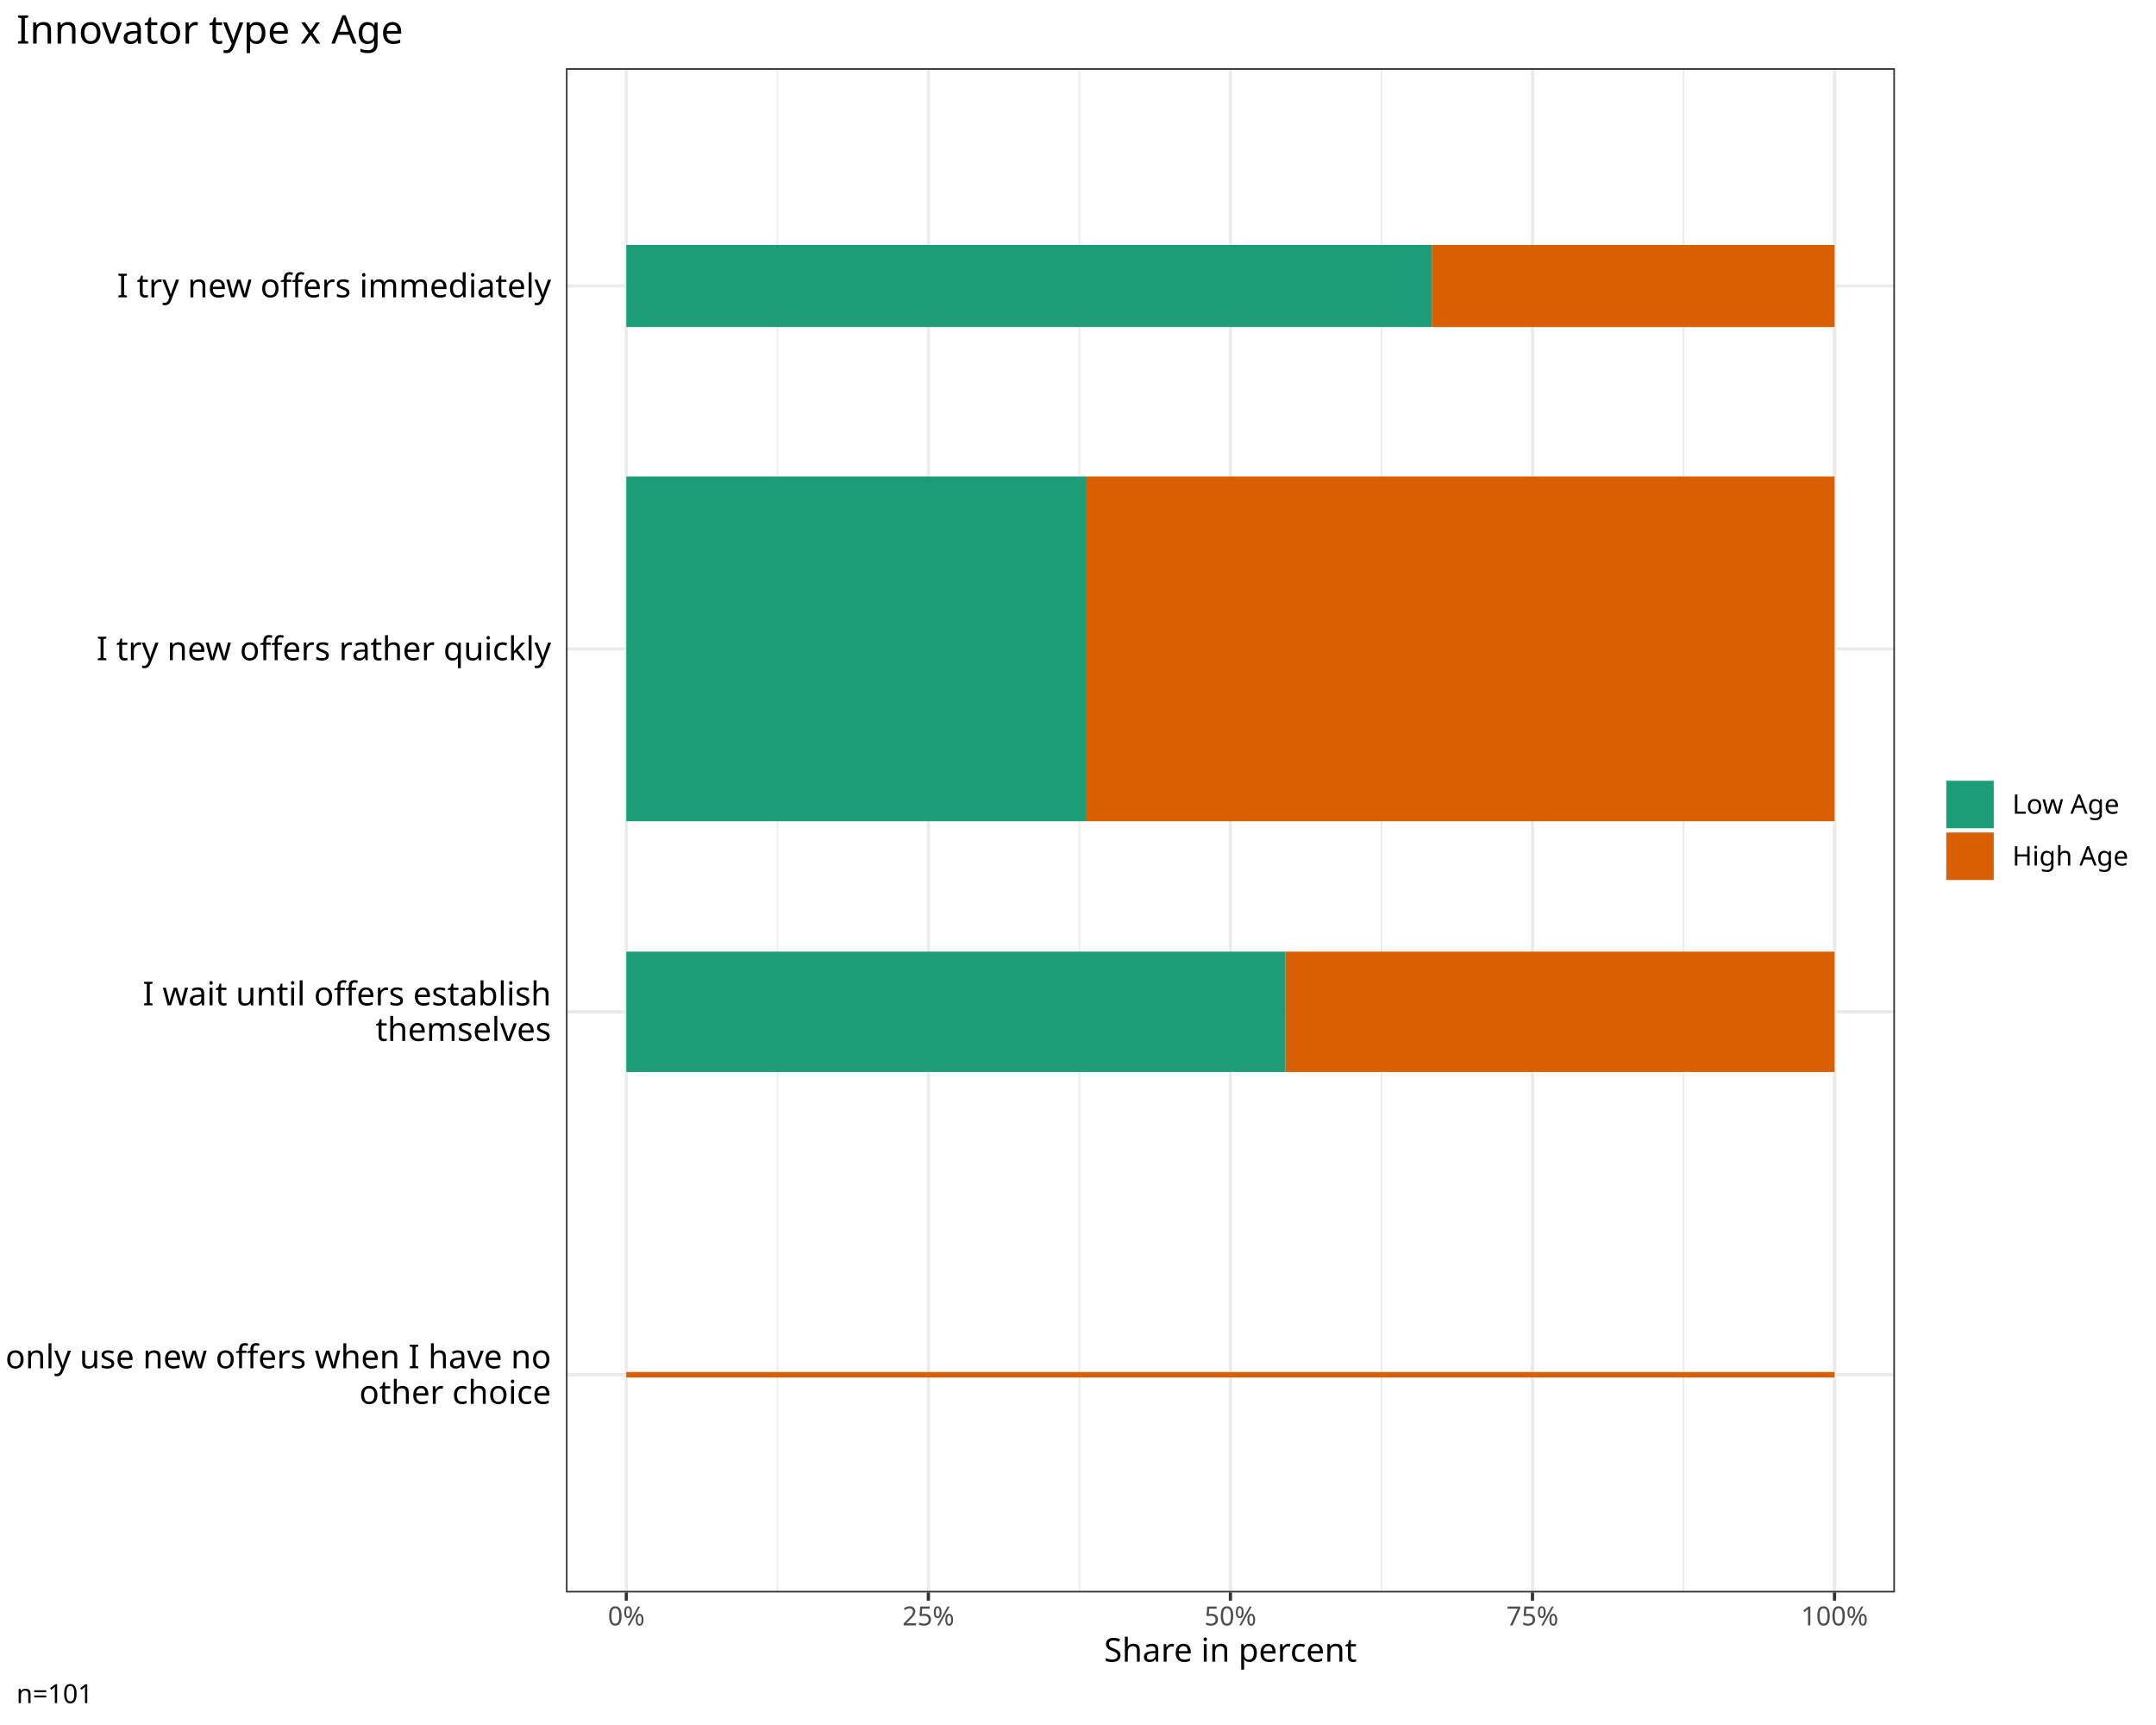
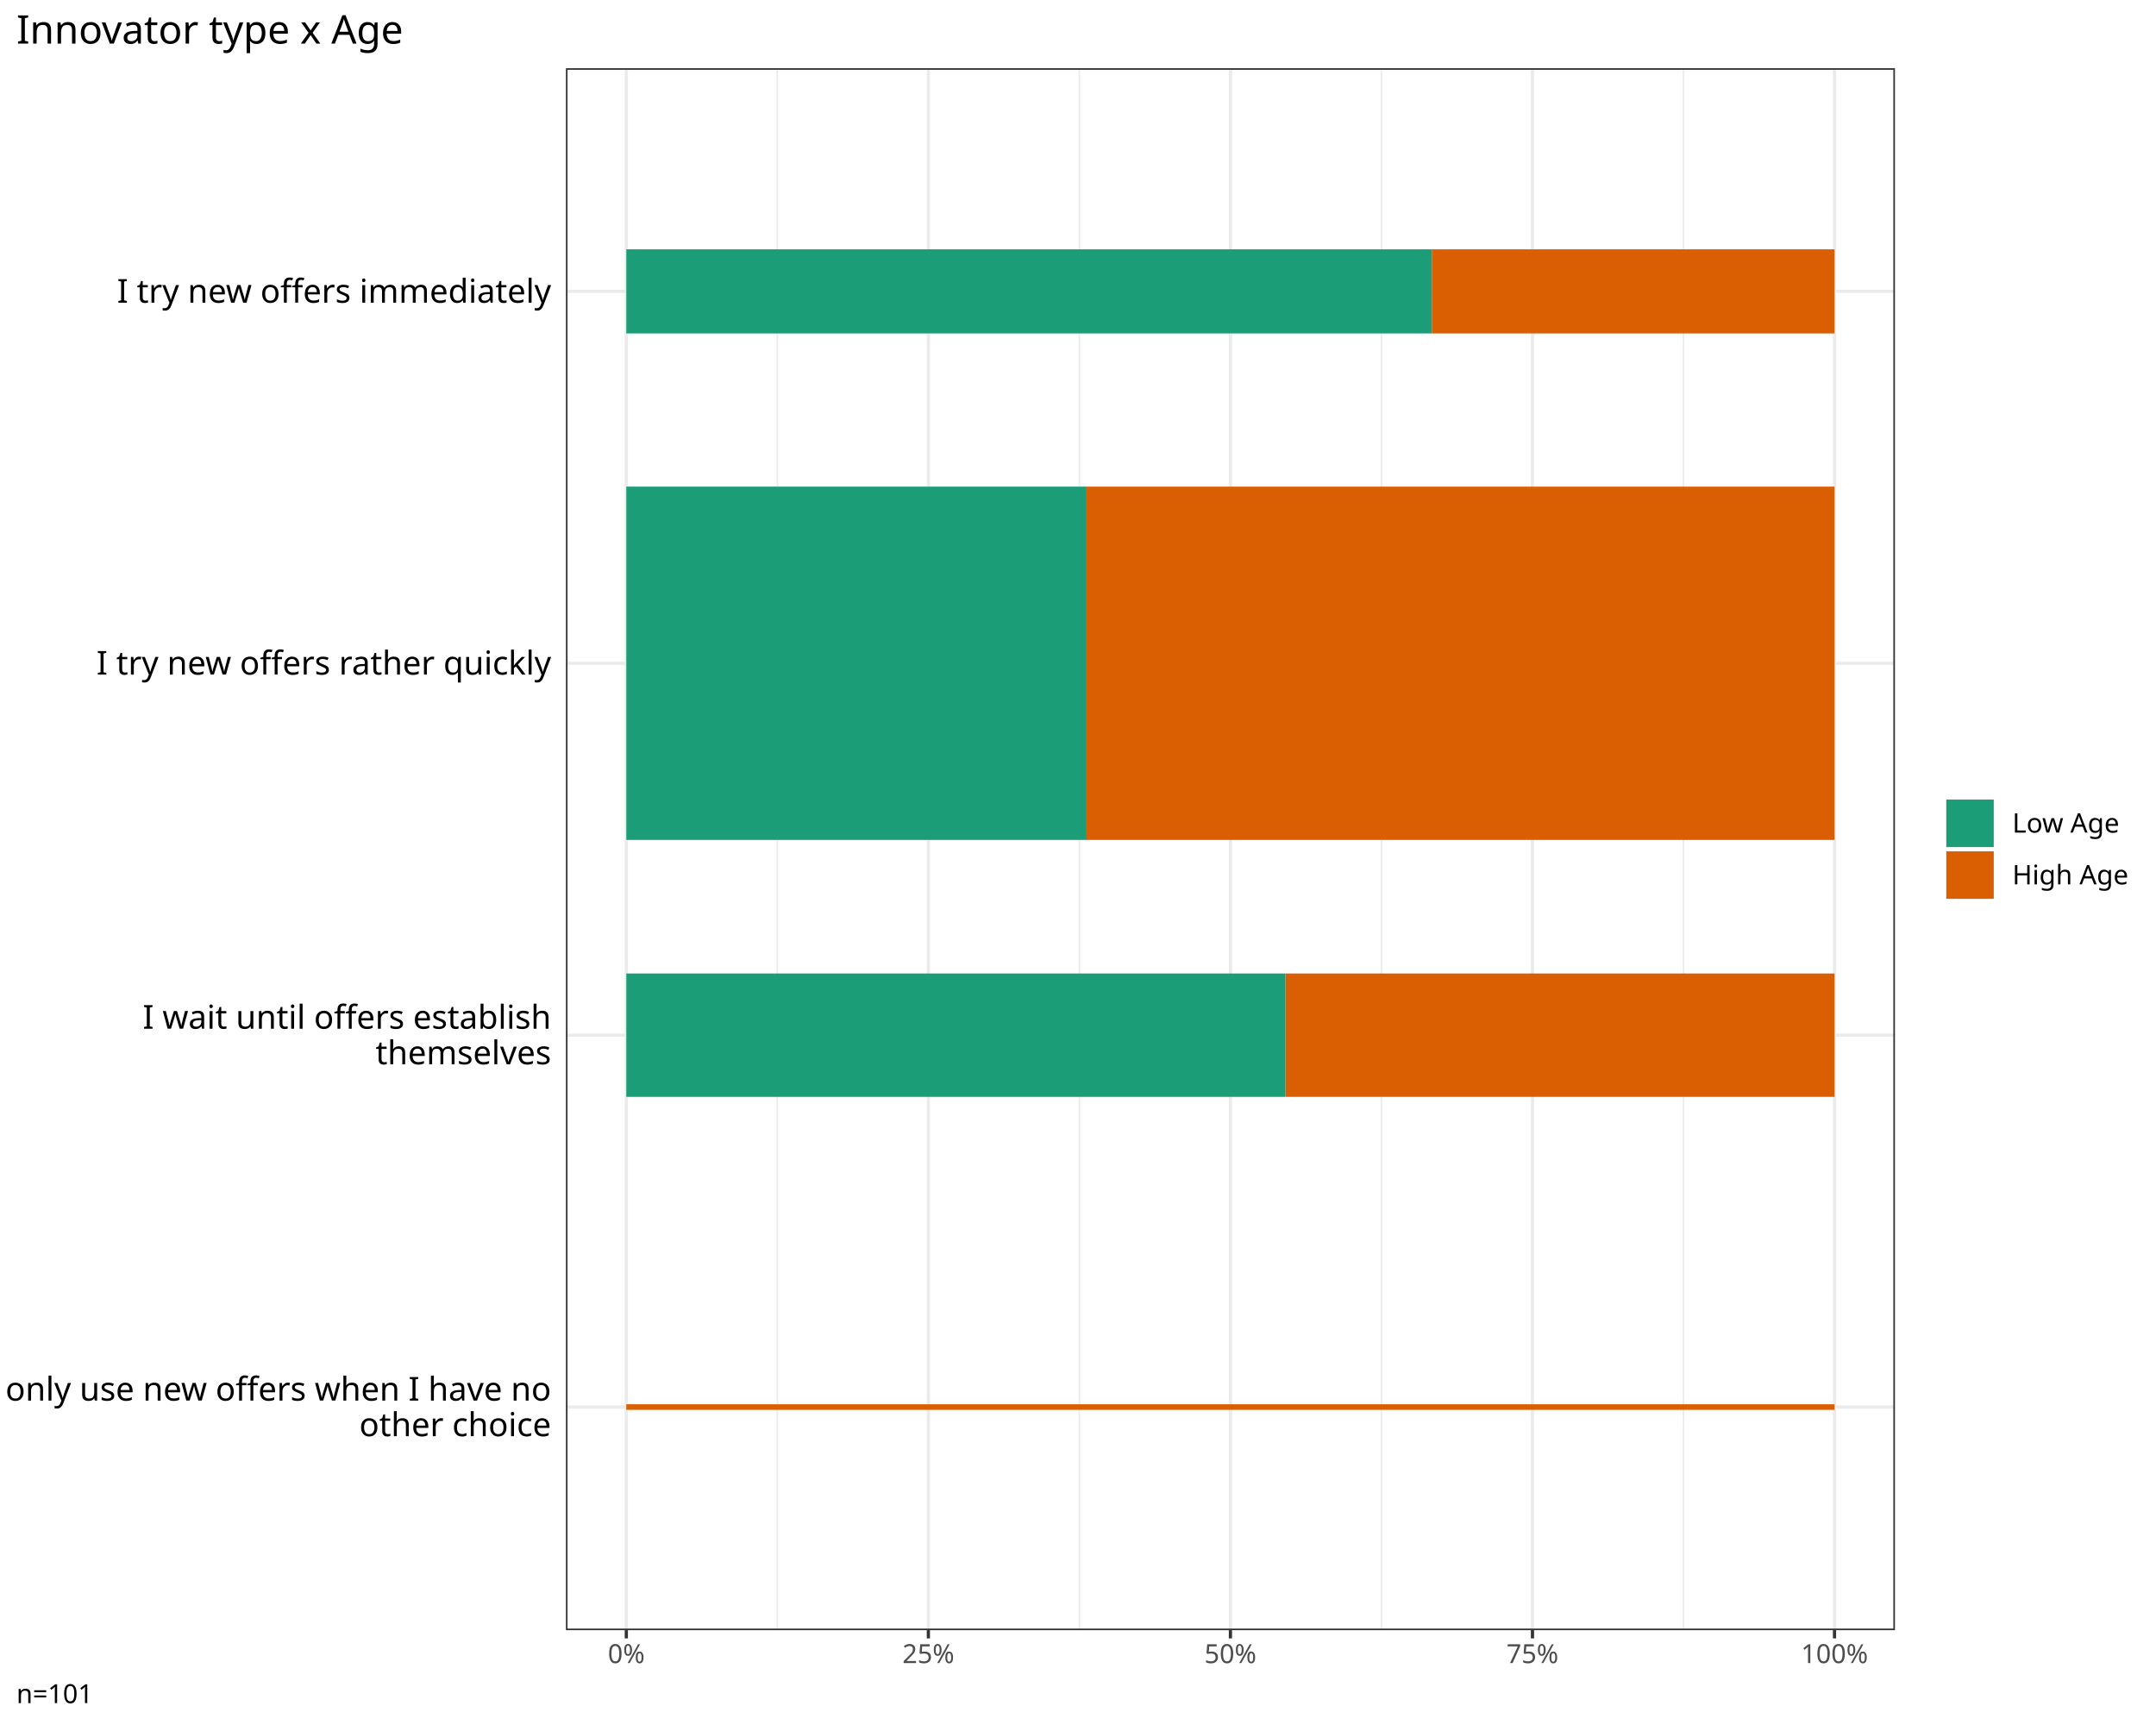
<svg xmlns="http://www.w3.org/2000/svg" class="svglite" data-engine-version="2.0" width="720.00pt" height="576.00pt" viewBox="0 0 720.00 576.00">
  <defs>
    <style type="text/css">
    .svglite line, .svglite polyline, .svglite polygon, .svglite path, .svglite rect, .svglite circle {
      fill: none;
      stroke: #000000;
      stroke-linecap: round;
      stroke-linejoin: round;
      stroke-miterlimit: 10.00;
    }
  </style>
  </defs>
  <rect width="100%" height="100%" style="stroke: none; fill: #FFFFFF;" />
  <defs>
    <clipPath id="cpMC4wMHw3MjAuMDB8MC4wMHw1NzYuMDA=">
      <rect x="0.00" y="0.00" width="720.00" height="576.00" />
    </clipPath>
  </defs>
  <g clip-path="url(#cpMC4wMHw3MjAuMDB8MC4wMHw1NzYuMDA=)">
    <rect x="0.00" y="0.00" width="720.00" height="576.00" style="stroke-width: 1.07; stroke: #FFFFFF; fill: #FFFFFF;" />
  </g>
  <defs>
-     <clipPath id="cpMTg4Ljk5fDYzMi44MnwyMi43OHw1MzEuNzU=">
-       <rect x="188.99" y="22.78" width="443.83" height="508.97" />
+     <clipPath id="cpMTg4Ljk5fDYzMi44MnwyMi43OHw1NDQuMzQ=">
+       <rect x="188.99" y="22.78" width="443.83" height="521.56" />
    </clipPath>
  </defs>
-   <g clip-path="url(#cpMTg4Ljk5fDYzMi44MnwyMi43OHw1MzEuNzU=)">
-     <rect x="188.99" y="22.78" width="443.83" height="508.97" style="stroke-width: 1.07; stroke: none; fill: #FFFFFF;" />
-     <polyline points="259.60,531.75 259.60,22.78 " style="stroke-width: 0.53; stroke: #EBEBEB; stroke-linecap: butt;" />
-     <polyline points="360.47,531.75 360.47,22.78 " style="stroke-width: 0.53; stroke: #EBEBEB; stroke-linecap: butt;" />
-     <polyline points="461.34,531.75 461.34,22.78 " style="stroke-width: 0.53; stroke: #EBEBEB; stroke-linecap: butt;" />
-     <polyline points="562.21,531.75 562.21,22.78 " style="stroke-width: 0.53; stroke: #EBEBEB; stroke-linecap: butt;" />
-     <polyline points="188.99,459.04 632.82,459.04 " style="stroke-width: 1.07; stroke: #EBEBEB; stroke-linecap: butt;" />
-     <polyline points="188.99,337.86 632.82,337.86 " style="stroke-width: 1.07; stroke: #EBEBEB; stroke-linecap: butt;" />
-     <polyline points="188.99,216.68 632.82,216.68 " style="stroke-width: 1.07; stroke: #EBEBEB; stroke-linecap: butt;" />
-     <polyline points="188.99,95.49 632.82,95.49 " style="stroke-width: 1.07; stroke: #EBEBEB; stroke-linecap: butt;" />
-     <polyline points="209.16,531.75 209.16,22.78 " style="stroke-width: 1.07; stroke: #EBEBEB; stroke-linecap: butt;" />
-     <polyline points="310.03,531.75 310.03,22.78 " style="stroke-width: 1.07; stroke: #EBEBEB; stroke-linecap: butt;" />
-     <polyline points="410.90,531.75 410.90,22.78 " style="stroke-width: 1.07; stroke: #EBEBEB; stroke-linecap: butt;" />
-     <polyline points="511.77,531.75 511.77,22.78 " style="stroke-width: 1.07; stroke: #EBEBEB; stroke-linecap: butt;" />
-     <polyline points="612.64,531.75 612.64,22.78 " style="stroke-width: 1.07; stroke: #EBEBEB; stroke-linecap: butt;" />
-     <rect x="478.15" y="81.79" width="134.49" height="27.41" style="stroke-width: 1.07; stroke: none; stroke-linecap: butt; stroke-linejoin: miter; fill: #D95F02;" />
-     <rect x="209.16" y="81.79" width="268.99" height="27.41" style="stroke-width: 1.07; stroke: none; stroke-linecap: butt; stroke-linejoin: miter; fill: #1B9E77;" />
-     <rect x="362.87" y="159.11" width="249.77" height="115.12" style="stroke-width: 1.07; stroke: none; stroke-linecap: butt; stroke-linejoin: miter; fill: #D95F02;" />
-     <rect x="209.16" y="159.11" width="153.71" height="115.12" style="stroke-width: 1.07; stroke: none; stroke-linecap: butt; stroke-linejoin: miter; fill: #1B9E77;" />
-     <rect x="429.24" y="317.76" width="183.40" height="40.20" style="stroke-width: 1.07; stroke: none; stroke-linecap: butt; stroke-linejoin: miter; fill: #D95F02;" />
-     <rect x="209.16" y="317.76" width="220.08" height="40.20" style="stroke-width: 1.07; stroke: none; stroke-linecap: butt; stroke-linejoin: miter; fill: #1B9E77;" />
-     <rect x="209.16" y="458.13" width="403.48" height="1.83" style="stroke-width: 1.07; stroke: none; stroke-linecap: butt; stroke-linejoin: miter; fill: #D95F02;" />
-     <rect x="188.99" y="22.78" width="443.83" height="508.97" style="stroke-width: 1.07; stroke: #333333;" />
+   <g clip-path="url(#cpMTg4Ljk5fDYzMi44MnwyMi43OHw1NDQuMzQ=)">
+     <rect x="188.99" y="22.78" width="443.83" height="521.56" style="stroke-width: 1.07; stroke: none; fill: #FFFFFF;" />
+     <polyline points="259.60,544.34 259.60,22.78 " style="stroke-width: 0.53; stroke: #EBEBEB; stroke-linecap: butt;" />
+     <polyline points="360.47,544.34 360.47,22.78 " style="stroke-width: 0.53; stroke: #EBEBEB; stroke-linecap: butt;" />
+     <polyline points="461.34,544.34 461.34,22.78 " style="stroke-width: 0.53; stroke: #EBEBEB; stroke-linecap: butt;" />
+     <polyline points="562.21,544.34 562.21,22.78 " style="stroke-width: 0.53; stroke: #EBEBEB; stroke-linecap: butt;" />
+     <polyline points="188.99,469.83 632.82,469.83 " style="stroke-width: 1.07; stroke: #EBEBEB; stroke-linecap: butt;" />
+     <polyline points="188.99,345.65 632.82,345.65 " style="stroke-width: 1.07; stroke: #EBEBEB; stroke-linecap: butt;" />
+     <polyline points="188.99,221.47 632.82,221.47 " style="stroke-width: 1.07; stroke: #EBEBEB; stroke-linecap: butt;" />
+     <polyline points="188.99,97.29 632.82,97.29 " style="stroke-width: 1.07; stroke: #EBEBEB; stroke-linecap: butt;" />
+     <polyline points="209.16,544.34 209.16,22.78 " style="stroke-width: 1.07; stroke: #EBEBEB; stroke-linecap: butt;" />
+     <polyline points="310.03,544.34 310.03,22.78 " style="stroke-width: 1.07; stroke: #EBEBEB; stroke-linecap: butt;" />
+     <polyline points="410.90,544.34 410.90,22.78 " style="stroke-width: 1.07; stroke: #EBEBEB; stroke-linecap: butt;" />
+     <polyline points="511.77,544.34 511.77,22.78 " style="stroke-width: 1.07; stroke: #EBEBEB; stroke-linecap: butt;" />
+     <polyline points="612.64,544.34 612.64,22.78 " style="stroke-width: 1.07; stroke: #EBEBEB; stroke-linecap: butt;" />
+     <rect x="478.15" y="83.25" width="134.49" height="28.09" style="stroke-width: 1.07; stroke: none; stroke-linecap: butt; stroke-linejoin: miter; fill: #D95F02;" />
+     <rect x="209.16" y="83.25" width="268.99" height="28.09" style="stroke-width: 1.07; stroke: none; stroke-linecap: butt; stroke-linejoin: miter; fill: #1B9E77;" />
+     <rect x="362.87" y="162.49" width="249.77" height="117.97" style="stroke-width: 1.07; stroke: none; stroke-linecap: butt; stroke-linejoin: miter; fill: #D95F02;" />
+     <rect x="209.16" y="162.49" width="153.71" height="117.97" style="stroke-width: 1.07; stroke: none; stroke-linecap: butt; stroke-linejoin: miter; fill: #1B9E77;" />
+     <rect x="429.24" y="325.06" width="183.40" height="41.20" style="stroke-width: 1.07; stroke: none; stroke-linecap: butt; stroke-linejoin: miter; fill: #D95F02;" />
+     <rect x="209.16" y="325.06" width="220.08" height="41.20" style="stroke-width: 1.07; stroke: none; stroke-linecap: butt; stroke-linejoin: miter; fill: #1B9E77;" />
+     <rect x="209.16" y="468.90" width="403.48" height="1.87" style="stroke-width: 1.07; stroke: none; stroke-linecap: butt; stroke-linejoin: miter; fill: #D95F02;" />
+     <rect x="188.99" y="22.78" width="443.83" height="521.56" style="stroke-width: 1.07; stroke: #333333;" />
  </g>
  <g clip-path="url(#cpMC4wMHw3MjAuMDB8MC4wMHw1NzYuMDA=)">
-     <text x="184.06" y="456.89" text-anchor="end" style="font-size: 11.00px; font-family: sans;" textLength="178.58px" lengthAdjust="spacingAndGlyphs">I only use new offers when I have no</text>
-     <text x="184.06" y="468.77" text-anchor="end" style="font-size: 11.00px; font-family: sans;" textLength="59.93px" lengthAdjust="spacingAndGlyphs">other choice</text>
-     <text x="184.06" y="335.70" text-anchor="end" style="font-size: 11.00px; font-family: sans;" textLength="125.95px" lengthAdjust="spacingAndGlyphs">I wait until offers establish</text>
-     <text x="184.06" y="347.58" text-anchor="end" style="font-size: 11.00px; font-family: sans;" textLength="55.65px" lengthAdjust="spacingAndGlyphs">themselves</text>
-     <text x="184.06" y="220.46" text-anchor="end" style="font-size: 11.00px; font-family: sans;" textLength="140.63px" lengthAdjust="spacingAndGlyphs">I try new offers rather quickly</text>
-     <text x="184.06" y="99.28" text-anchor="end" style="font-size: 11.00px; font-family: sans;" textLength="133.89px" lengthAdjust="spacingAndGlyphs">I try new offers immediately</text>
-     <polyline points="209.16,534.49 209.16,531.75 " style="stroke-width: 1.07; stroke: #333333; stroke-linecap: butt;" />
-     <polyline points="310.03,534.49 310.03,531.75 " style="stroke-width: 1.07; stroke: #333333; stroke-linecap: butt;" />
-     <polyline points="410.90,534.49 410.90,531.75 " style="stroke-width: 1.07; stroke: #333333; stroke-linecap: butt;" />
-     <polyline points="511.77,534.49 511.77,531.75 " style="stroke-width: 1.07; stroke: #333333; stroke-linecap: butt;" />
-     <polyline points="612.64,534.49 612.64,531.75 " style="stroke-width: 1.07; stroke: #333333; stroke-linecap: butt;" />
-     <text x="209.16" y="542.74" text-anchor="middle" style="font-size: 8.80px; fill: #4D4D4D; font-family: sans;" textLength="12.72px" lengthAdjust="spacingAndGlyphs">0%</text>
-     <text x="310.03" y="542.74" text-anchor="middle" style="font-size: 8.80px; fill: #4D4D4D; font-family: sans;" textLength="17.61px" lengthAdjust="spacingAndGlyphs">25%</text>
-     <text x="410.90" y="542.74" text-anchor="middle" style="font-size: 8.80px; fill: #4D4D4D; font-family: sans;" textLength="17.61px" lengthAdjust="spacingAndGlyphs">50%</text>
-     <text x="511.77" y="542.74" text-anchor="middle" style="font-size: 8.80px; fill: #4D4D4D; font-family: sans;" textLength="17.61px" lengthAdjust="spacingAndGlyphs">75%</text>
-     <text x="612.64" y="542.74" text-anchor="middle" style="font-size: 8.80px; fill: #4D4D4D; font-family: sans;" textLength="22.51px" lengthAdjust="spacingAndGlyphs">100%</text>
-     <text x="410.90" y="554.87" text-anchor="middle" style="font-size: 11.00px; font-family: sans;" textLength="80.72px" lengthAdjust="spacingAndGlyphs">Share in percent</text>
-     <rect x="643.77" y="254.51" width="70.75" height="45.52" style="stroke-width: 1.07; stroke: none; fill: #FFFFFF;" />
-     <rect x="649.25" y="259.99" width="17.28" height="17.28" style="stroke-width: 1.07; stroke: none; fill: #FFFFFF;" />
-     <rect x="649.96" y="260.70" width="15.86" height="15.86" style="stroke-width: 1.07; stroke: none; stroke-linecap: butt; stroke-linejoin: miter; fill: #1B9E77;" />
-     <rect x="649.25" y="277.27" width="17.28" height="17.28" style="stroke-width: 1.07; stroke: none; fill: #FFFFFF;" />
-     <rect x="649.96" y="277.98" width="15.86" height="15.86" style="stroke-width: 1.07; stroke: none; stroke-linecap: butt; stroke-linejoin: miter; fill: #D95F02;" />
-     <text x="672.01" y="271.72" style="font-size: 9.00px; font-family: sans;" textLength="35.03px" lengthAdjust="spacingAndGlyphs">Low Age</text>
-     <text x="672.01" y="289.00" style="font-size: 9.00px; font-family: sans;" textLength="37.03px" lengthAdjust="spacingAndGlyphs">High Age</text>
+     <text x="184.06" y="467.68" text-anchor="end" style="font-size: 11.00px; font-family: sans;" textLength="178.58px" lengthAdjust="spacingAndGlyphs">I only use new offers when I have no</text>
+     <text x="184.06" y="479.56" text-anchor="end" style="font-size: 11.00px; font-family: sans;" textLength="59.93px" lengthAdjust="spacingAndGlyphs">other choice</text>
+     <text x="184.06" y="343.50" text-anchor="end" style="font-size: 11.00px; font-family: sans;" textLength="125.95px" lengthAdjust="spacingAndGlyphs">I wait until offers establish</text>
+     <text x="184.06" y="355.38" text-anchor="end" style="font-size: 11.00px; font-family: sans;" textLength="55.65px" lengthAdjust="spacingAndGlyphs">themselves</text>
+     <text x="184.06" y="225.26" text-anchor="end" style="font-size: 11.00px; font-family: sans;" textLength="140.63px" lengthAdjust="spacingAndGlyphs">I try new offers rather quickly</text>
+     <text x="184.06" y="101.08" text-anchor="end" style="font-size: 11.00px; font-family: sans;" textLength="133.89px" lengthAdjust="spacingAndGlyphs">I try new offers immediately</text>
+     <polyline points="209.16,547.08 209.16,544.34 " style="stroke-width: 1.07; stroke: #333333; stroke-linecap: butt;" />
+     <polyline points="310.03,547.08 310.03,544.34 " style="stroke-width: 1.07; stroke: #333333; stroke-linecap: butt;" />
+     <polyline points="410.90,547.08 410.90,544.34 " style="stroke-width: 1.07; stroke: #333333; stroke-linecap: butt;" />
+     <polyline points="511.77,547.08 511.77,544.34 " style="stroke-width: 1.07; stroke: #333333; stroke-linecap: butt;" />
+     <polyline points="612.64,547.08 612.64,544.34 " style="stroke-width: 1.07; stroke: #333333; stroke-linecap: butt;" />
+     <text x="209.16" y="555.33" text-anchor="middle" style="font-size: 8.80px; fill: #4D4D4D; font-family: sans;" textLength="12.72px" lengthAdjust="spacingAndGlyphs">0%</text>
+     <text x="310.03" y="555.33" text-anchor="middle" style="font-size: 8.80px; fill: #4D4D4D; font-family: sans;" textLength="17.61px" lengthAdjust="spacingAndGlyphs">25%</text>
+     <text x="410.90" y="555.33" text-anchor="middle" style="font-size: 8.80px; fill: #4D4D4D; font-family: sans;" textLength="17.61px" lengthAdjust="spacingAndGlyphs">50%</text>
+     <text x="511.77" y="555.33" text-anchor="middle" style="font-size: 8.80px; fill: #4D4D4D; font-family: sans;" textLength="17.61px" lengthAdjust="spacingAndGlyphs">75%</text>
+     <text x="612.64" y="555.33" text-anchor="middle" style="font-size: 8.80px; fill: #4D4D4D; font-family: sans;" textLength="22.51px" lengthAdjust="spacingAndGlyphs">100%</text>
+     <rect x="643.77" y="260.80" width="70.75" height="45.52" style="stroke-width: 1.07; stroke: none; fill: #FFFFFF;" />
+     <rect x="649.25" y="266.28" width="17.28" height="17.28" style="stroke-width: 1.07; stroke: none; fill: #FFFFFF;" />
+     <rect x="649.96" y="266.99" width="15.86" height="15.86" style="stroke-width: 1.07; stroke: none; stroke-linecap: butt; stroke-linejoin: miter; fill: #1B9E77;" />
+     <rect x="649.25" y="283.56" width="17.28" height="17.28" style="stroke-width: 1.07; stroke: none; fill: #FFFFFF;" />
+     <rect x="649.96" y="284.27" width="15.86" height="15.86" style="stroke-width: 1.07; stroke: none; stroke-linecap: butt; stroke-linejoin: miter; fill: #D95F02;" />
+     <text x="672.01" y="278.02" style="font-size: 9.00px; font-family: sans;" textLength="35.03px" lengthAdjust="spacingAndGlyphs">Low Age</text>
+     <text x="672.01" y="295.30" style="font-size: 9.00px; font-family: sans;" textLength="37.03px" lengthAdjust="spacingAndGlyphs">High Age</text>
    <text x="5.48" y="14.56" style="font-size: 13.20px; font-family: sans;" textLength="121.10px" lengthAdjust="spacingAndGlyphs">Innovator type x Age</text>
    <text x="5.48" y="568.69" style="font-size: 8.80px; font-family: sans;" textLength="24.72px" lengthAdjust="spacingAndGlyphs">n=101</text>
  </g>
</svg>
